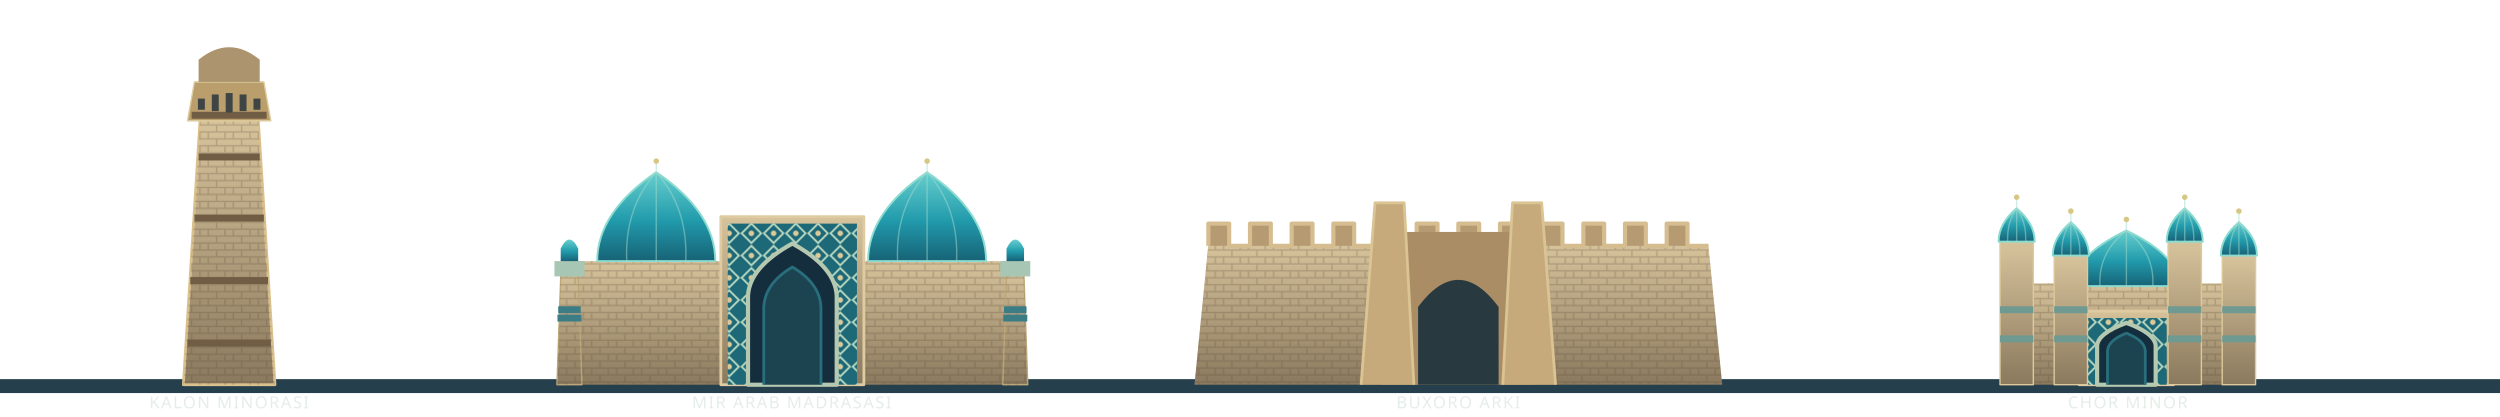
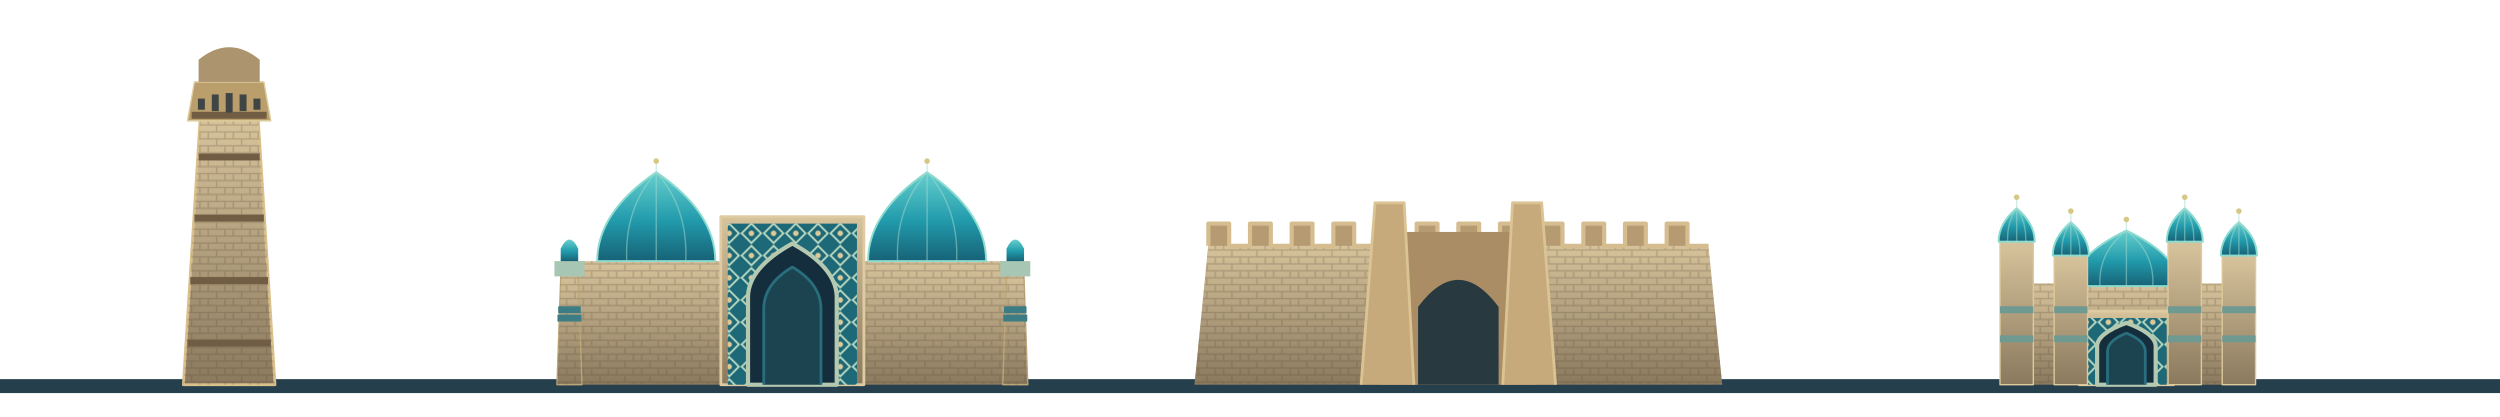
<svg xmlns="http://www.w3.org/2000/svg" width="1800" height="300" viewBox="0 0 1800 300">
  <defs>
    <linearGradient id="wall" x2="0" y2="1">
      <stop stop-color="#d7c39b" />
      <stop offset="1" stop-color="#8b795e" />
    </linearGradient>
    <linearGradient id="tile" x2="0" y2="1">
      <stop stop-color="#66cfce" />
      <stop offset=".55" stop-color="#219aab" />
      <stop offset="1" stop-color="#176276" />
    </linearGradient>
    <pattern id="brick" width="18" height="10" patternUnits="userSpaceOnUse">
      <path d="M0 0H18M0 10H18M9 0V5M0 5H18M3 5V10M15 5V10" stroke="#584a38" stroke-opacity=".25" fill="none" />
    </pattern>
    <pattern id="mosaic" width="16" height="16" patternUnits="userSpaceOnUse">
      <rect width="16" height="16" fill="#1e6978" />
      <path d="M8 1L15 8L8 15L1 8Z" fill="none" stroke="#b2d3bd" stroke-width="1.4" />
      <circle cx="8" cy="8" r="2" fill="#d8c899" />
    </pattern>
  </defs>
  <g stroke-linejoin="round">
    <path d="M0 280H1800" stroke="#7f9b99" stroke-opacity=".4" />
    <path d="M0 278H1800" stroke="#253f4d" stroke-width="10" />
    <g transform="translate(165 0)">
      <path d="M-33 277L-21 87H21L33 277Z" fill="url(#wall)" stroke="#dac08d" stroke-width="2" />
      <path d="M-33 277L-21 87H21L33 277Z" fill="url(#brick)" />
      <path d="M-30 87H30L25 59H-25Z" fill="#ba9e6b" stroke="#decda1" />
      <path d="M-22 59V43Q0 25 22 43V59Z" fill="#ac946e" />
      <path d="M-27 83H27M-22 113H22M-25 157H25M-28 202H28M-30 247H30" stroke="#715d44" stroke-width="5" />
      <path d="M-20 71V79M-10 68V80M0 67V81M10 68V80M20 71V79" stroke="#3e4544" stroke-width="5" />
    </g>
-     <text x="165" y="294" fill="#dce8e1" fill-opacity=".78" font-family="system-ui,sans-serif" font-size="12" text-anchor="middle" letter-spacing="1">KALON MINORASI</text>
    <g transform="translate(405 0)">
      <rect x="0" y="188" width="330" height="89" fill="url(#wall)" />
      <rect x="0" y="188" width="330" height="89" fill="url(#brick)" />
      <path d="M25 188Q25 152.8 67.5 124Q110 152.8 110 188Z" fill="url(#tile)" stroke="#8cdbd0" stroke-width="1.4" />
      <path d="M46.25 188Q44.55 149.6 67.5 124Q90.45 149.6 88.75 188M67.5 188V117" fill="none" stroke="#a4dbcf" stroke-opacity=".5" />
      <circle cx="67.5" cy="116" r="2" fill="#d6c784" />
      <path d="M220 188Q220 152.8 262.5 124Q305 152.8 305 188Z" fill="url(#tile)" stroke="#8cdbd0" stroke-width="1.4" />
      <path d="M241.25 188Q239.55 149.6 262.5 124Q285.45 149.6 283.75 188M262.5 188V117" fill="none" stroke="#a4dbcf" stroke-opacity=".5" />
      <circle cx="262.5" cy="116" r="2" fill="#d6c784" />
      <rect x="114" y="156" width="103" height="121" fill="url(#wall)" stroke="#dfcba2" stroke-width="2" />
      <rect x="119" y="161" width="93" height="116" fill="url(#mosaic)" />
      <path d="M133.57 277V212.87Q134.6 192.3 165.5 175.36Q196.4 192.3 197.43 212.87V277Z" fill="#152e3d" stroke="#b5c9b0" stroke-width="3" />
      <path d="M144.9 277V222.55Q144.9 204.4 165.5 192.3Q186.1 204.4 186.1 222.55V277" fill="#1c4350" stroke="#296e7c" stroke-width="2" />
      <path d="M-4 277L-1.12 195H11.12L14 277Z" fill="url(#wall)" stroke="#bda779" />
      <path d="M-4 277L-1.12 195H11.12L14 277Z" fill="url(#brick)" />
      <path d="M-5.8 199H15.8V188H-5.8Z" fill="#a8c6b4" />
      <path d="M-1.3 188V179Q5 166 11.3 179V188" fill="url(#tile)" />
      <path d="M-3.1 223H13.1M-3.64 229H13.64" stroke="#3b7c85" stroke-width="5" />
      <path d="M317 277L319.88 195H332.12L335 277Z" fill="url(#wall)" stroke="#bda779" />
      <path d="M317 277L319.88 195H332.12L335 277Z" fill="url(#brick)" />
      <path d="M315.2 199H336.8V188H315.2Z" fill="#a8c6b4" />
      <path d="M319.7 188V179Q326 166 332.3 179V188" fill="url(#tile)" />
      <path d="M317.9 223H334.1M317.36 229H334.64" stroke="#3b7c85" stroke-width="5" />
    </g>
-     <text x="570" y="294" fill="#dce8e1" fill-opacity=".78" font-family="system-ui,sans-serif" font-size="12" text-anchor="middle" letter-spacing="1">MIR ARAB MADRASASI</text>
    <g transform="translate(860 0)">
      <path d="M0 277L10 176H370L380 277Z" fill="url(#wall)" />
      <path d="M0 277L10 176H370L380 277Z" fill="url(#brick)" />
      <path d="M10 177V161H25V177H40V161H55V177H70V161H85V177H100V161H115V177H130V161H145V177H160V161H175V177H190V161H205V177H220V161H235V177H250V161H265V177H280V161H295V177H310V161H325V177H340V161H355V177H370" fill="#b69a72" stroke="#d5bd90" stroke-width="3" />
      <path d="M135 277V167H245V277Z" fill="#ab8d65" />
      <path d="M161 277V221Q190 182 219 221V277Z" fill="#283a40" />
      <path d="M120 277L130 146H151L158 277M222 277L229 146H250L260 277" fill="#c6aa7c" stroke="#dbc494" stroke-width="2" />
    </g>
-     <text x="1050" y="294" fill="#dce8e1" fill-opacity=".78" font-family="system-ui,sans-serif" font-size="12" text-anchor="middle" letter-spacing="1">BUXORO ARKI</text>
    <g transform="translate(1430 0)">
      <rect x="20" y="204" width="160" height="73" fill="url(#wall)" />
      <rect x="20" y="204" width="160" height="73" fill="url(#brick)" />
      <path d="M63 206Q63 184 101 166Q139 184 139 206Z" fill="url(#tile)" stroke="#8cdbd0" stroke-width="1.4" />
      <path d="M82 206Q80.48 182 101 166Q121.52 182 120 206M101 206V159" fill="none" stroke="#a4dbcf" stroke-opacity=".5" />
      <circle cx="101" cy="158" r="2" fill="#d6c784" />
      <rect x="67" y="224" width="68" height="53" fill="url(#wall)" stroke="#dfcba2" stroke-width="2" />
      <rect x="72" y="229" width="58" height="48" fill="url(#mosaic)" />
      <path d="M79.92 277V248.91Q80.6 239.9 101 232.48Q121.4 239.9 122.08 248.91V277Z" fill="#152e3d" stroke="#b5c9b0" stroke-width="3" />
      <path d="M87.4 277V253.15Q87.4 245.2 101 239.9Q114.6 245.2 114.6 253.15V277" fill="#1c4350" stroke="#296e7c" stroke-width="2" />
      <path d="M10 277V174H34V277Z" fill="url(#wall)" stroke="#ddc99b" />
      <path d="M9 174Q9 160.8 22 150Q35 160.8 35 174Z" fill="url(#tile)" stroke="#8cdbd0" stroke-width="1.4" />
      <path d="M15.5 174Q14.98 159.6 22 150Q29.02 159.6 28.5 174M22 174V143" fill="none" stroke="#a4dbcf" stroke-opacity=".5" />
      <circle cx="22" cy="142" r="2" fill="#d6c784" />
      <path d="M10 223H34M10 244H34" stroke="#6e9a91" stroke-width="5" />
      <path d="M49 277V184H73V277Z" fill="url(#wall)" stroke="#ddc99b" />
      <path d="M48 184Q48 170.8 61 160Q74 170.8 74 184Z" fill="url(#tile)" stroke="#8cdbd0" stroke-width="1.4" />
      <path d="M54.5 184Q53.98 169.6 61 160Q68.02 169.6 67.5 184M61 184V153" fill="none" stroke="#a4dbcf" stroke-opacity=".5" />
      <circle cx="61" cy="152" r="2" fill="#d6c784" />
      <path d="M49 223H73M49 244H73" stroke="#6e9a91" stroke-width="5" />
      <path d="M131 277V174H155V277Z" fill="url(#wall)" stroke="#ddc99b" />
      <path d="M130 174Q130 160.8 143 150Q156 160.8 156 174Z" fill="url(#tile)" stroke="#8cdbd0" stroke-width="1.4" />
      <path d="M136.5 174Q135.98 159.6 143 150Q150.02 159.6 149.5 174M143 174V143" fill="none" stroke="#a4dbcf" stroke-opacity=".5" />
      <circle cx="143" cy="142" r="2" fill="#d6c784" />
      <path d="M131 223H155M131 244H155" stroke="#6e9a91" stroke-width="5" />
      <path d="M170 277V184H194V277Z" fill="url(#wall)" stroke="#ddc99b" />
      <path d="M169 184Q169 170.8 182 160Q195 170.8 195 184Z" fill="url(#tile)" stroke="#8cdbd0" stroke-width="1.4" />
      <path d="M175.5 184Q174.98 169.6 182 160Q189.02 169.6 188.5 184M182 184V153" fill="none" stroke="#a4dbcf" stroke-opacity=".5" />
      <circle cx="182" cy="152" r="2" fill="#d6c784" />
      <path d="M170 223H194M170 244H194" stroke="#6e9a91" stroke-width="5" />
    </g>
-     <text x="1532" y="294" fill="#dce8e1" fill-opacity=".78" font-family="system-ui,sans-serif" font-size="12" text-anchor="middle" letter-spacing="1">CHOR MINOR</text>
  </g>
</svg>
